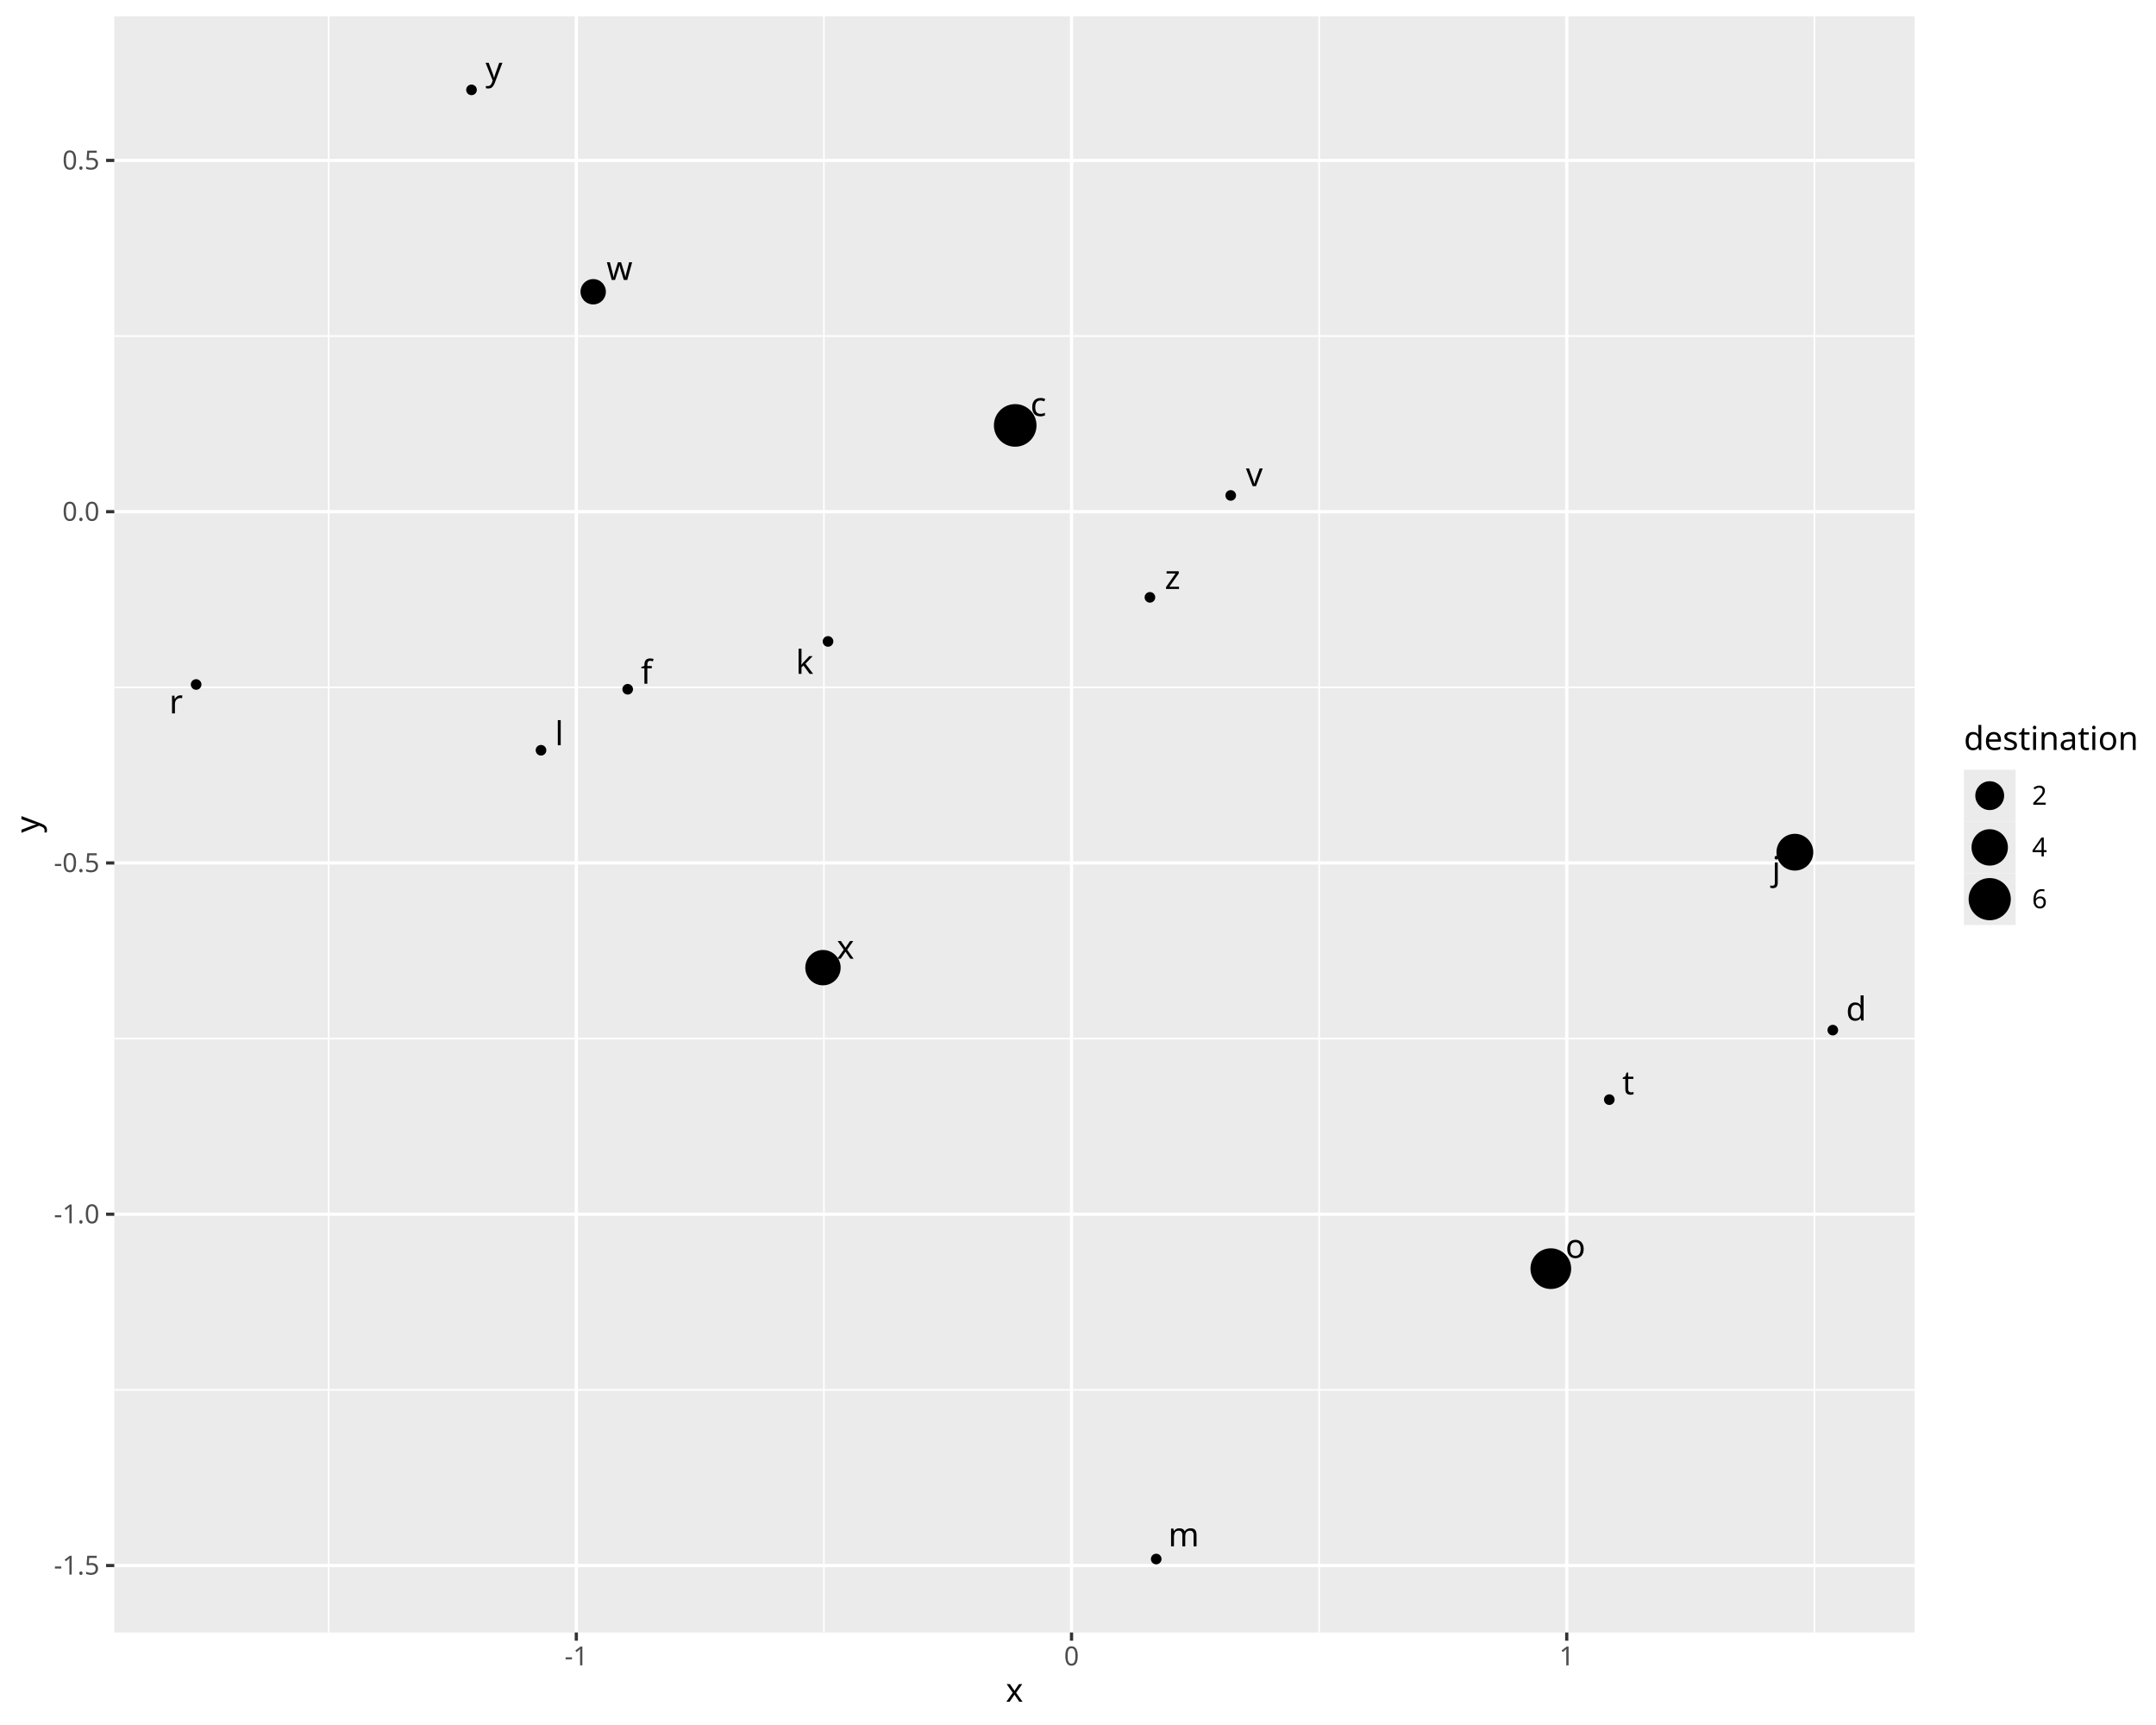
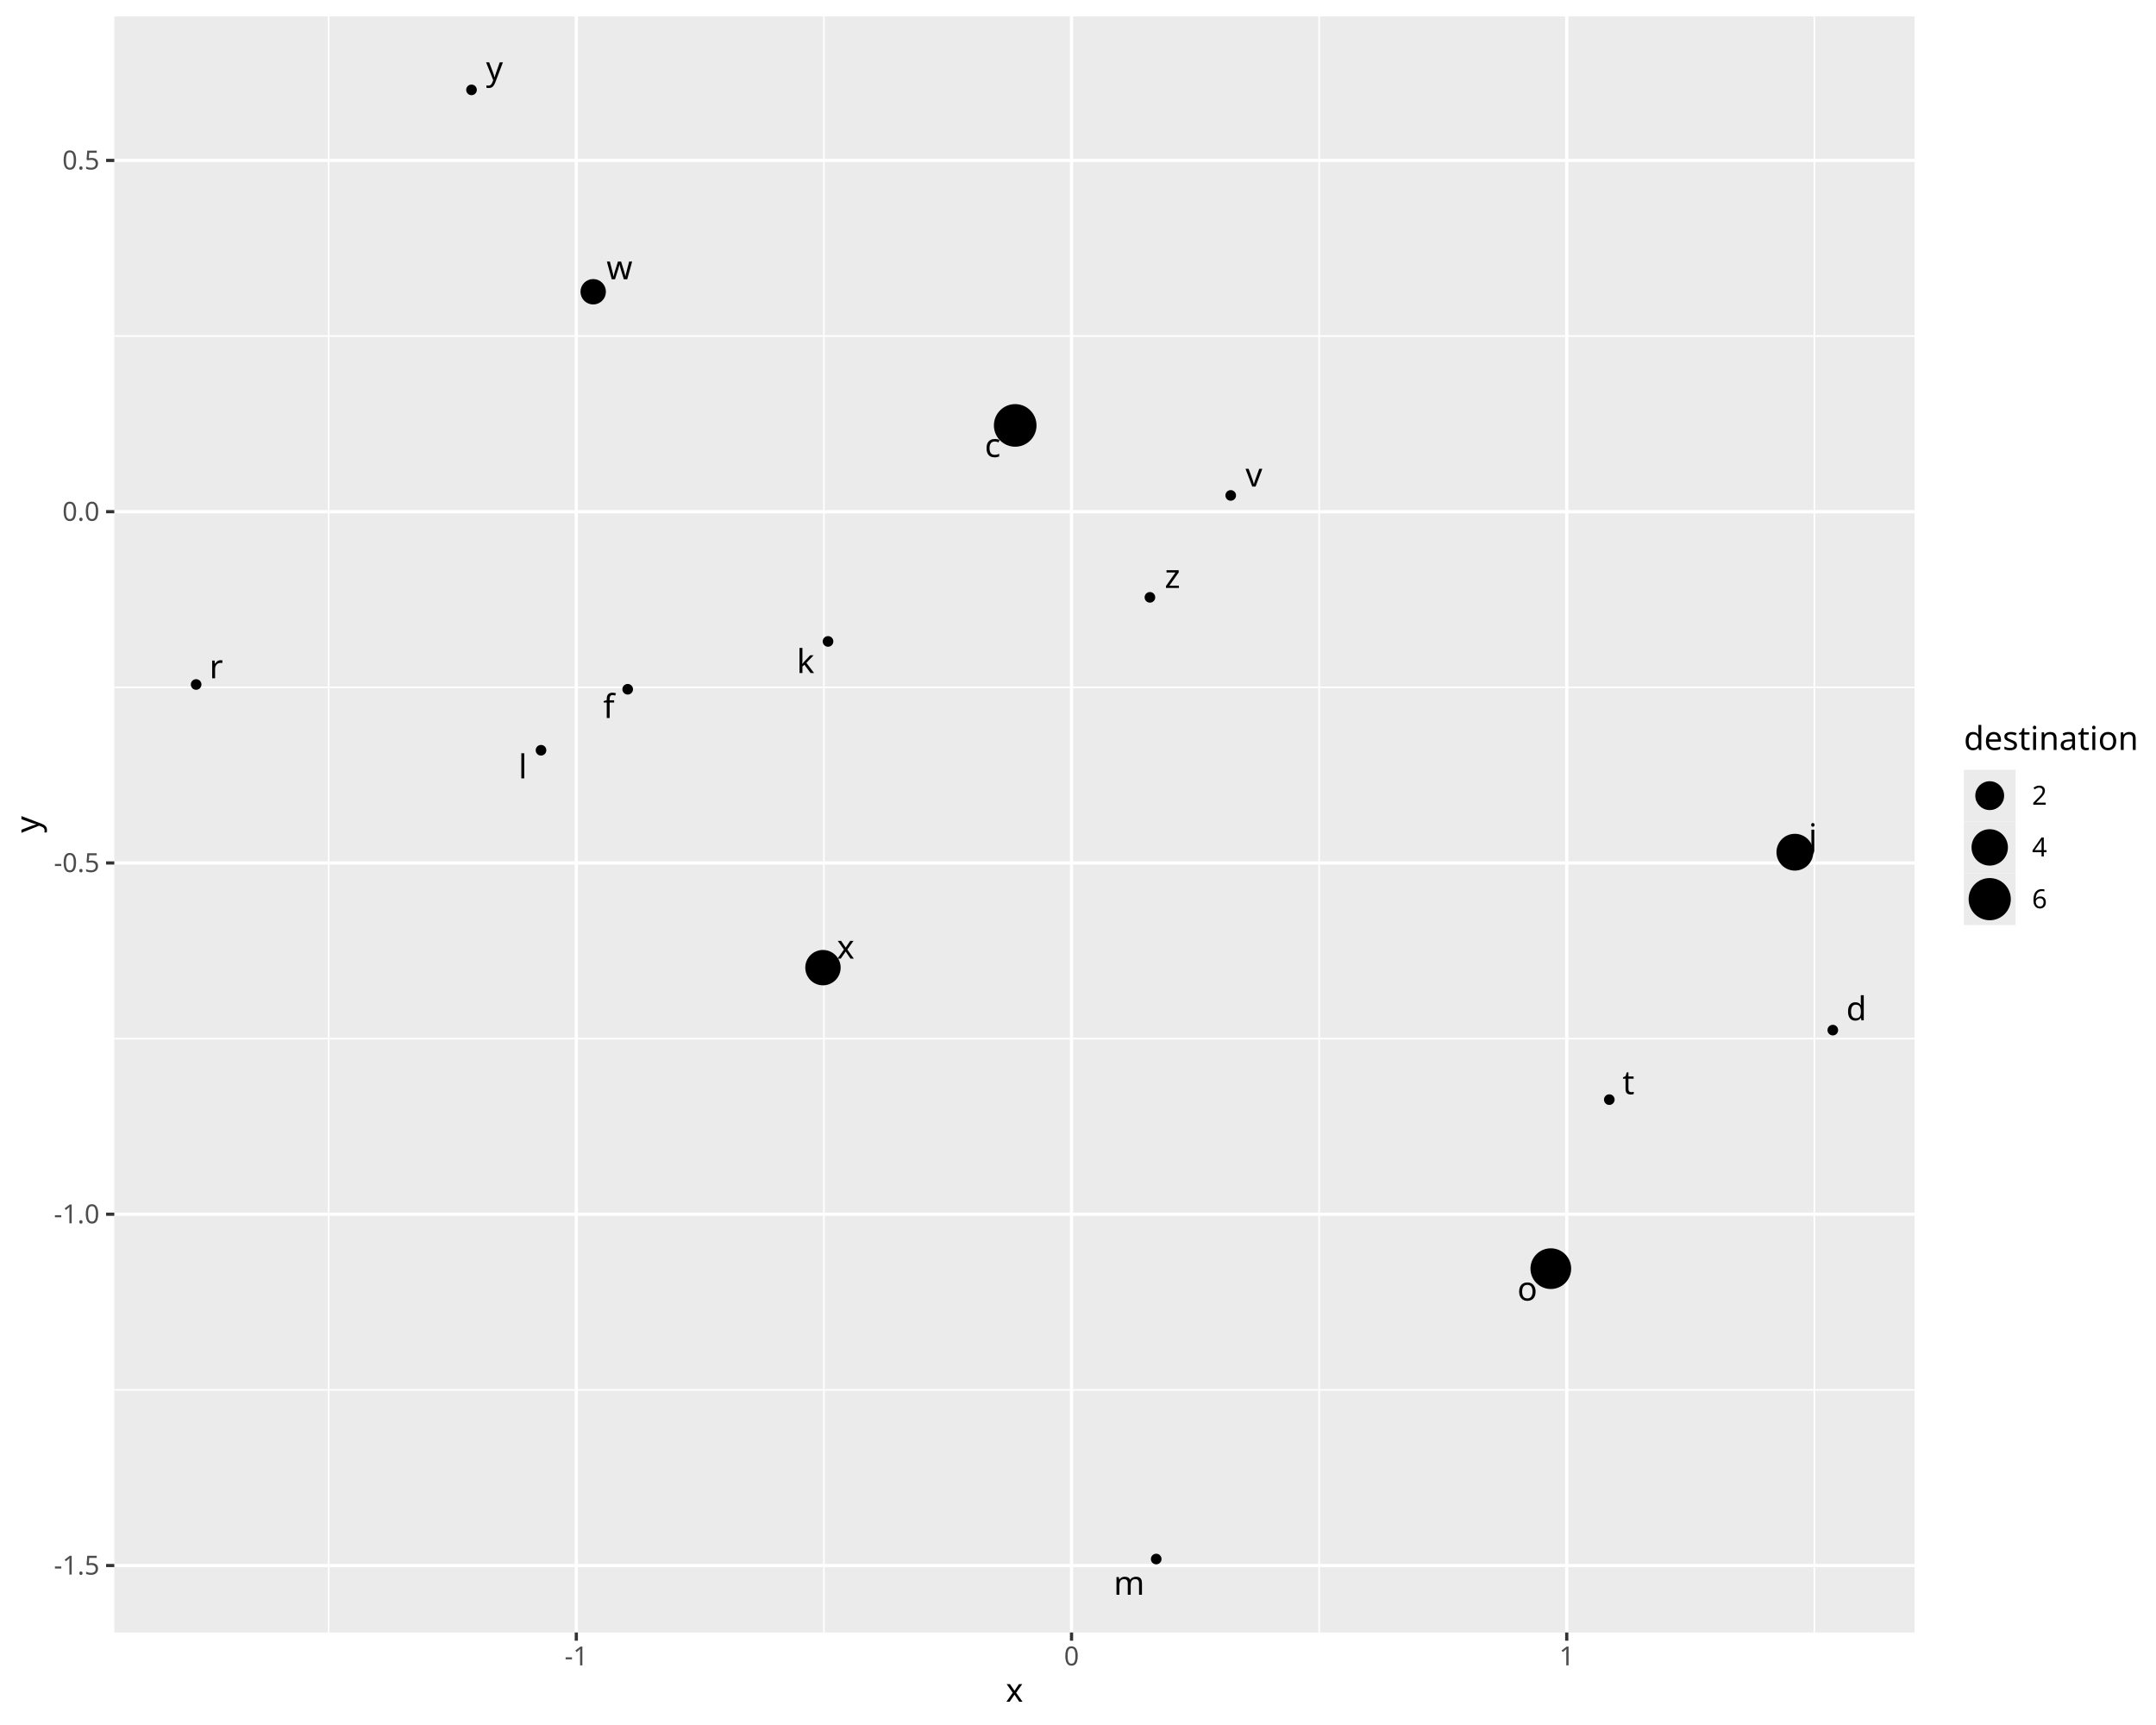
<svg xmlns="http://www.w3.org/2000/svg" class="svglite" data-engine-version="2.0" width="720.00pt" height="576.00pt" viewBox="0 0 720.00 576.00">
  <defs>
    <style type="text/css">
    .svglite line, .svglite polyline, .svglite polygon, .svglite path, .svglite rect, .svglite circle {
      fill: none;
      stroke: #000000;
      stroke-linecap: round;
      stroke-linejoin: round;
      stroke-miterlimit: 10.00;
    }
  </style>
  </defs>
  <rect width="100%" height="100%" style="stroke: none; fill: #FFFFFF;" />
  <defs>
    <clipPath id="cpMC4wMHw3MjAuMDB8MC4wMHw1NzYuMDA=">
      <rect x="0.00" y="0.00" width="720.00" height="576.00" />
    </clipPath>
  </defs>
  <g clip-path="url(#cpMC4wMHw3MjAuMDB8MC4wMHw1NzYuMDA=)">
    <rect x="0.00" y="0.00" width="720.00" height="576.00" style="stroke-width: 1.07; stroke: #FFFFFF; fill: #FFFFFF;" />
  </g>
  <defs>
    <clipPath id="cpMzguMTd8NjM5LjM5fDUuNDh8NTQ1LjEx">
      <rect x="38.17" y="5.48" width="601.22" height="539.63" />
    </clipPath>
  </defs>
  <g clip-path="url(#cpMzguMTd8NjM5LjM5fDUuNDh8NTQ1LjEx)">
    <rect x="38.17" y="5.48" width="601.22" height="539.63" style="stroke-width: 1.07; stroke: none; fill: #EBEBEB;" />
    <polyline points="38.17,464.10 639.39,464.10 " style="stroke-width: 0.53; stroke: #FFFFFF; stroke-linecap: butt;" />
    <polyline points="38.17,346.81 639.39,346.81 " style="stroke-width: 0.53; stroke: #FFFFFF; stroke-linecap: butt;" />
    <polyline points="38.17,229.51 639.39,229.51 " style="stroke-width: 0.53; stroke: #FFFFFF; stroke-linecap: butt;" />
    <polyline points="38.17,112.21 639.39,112.21 " style="stroke-width: 0.53; stroke: #FFFFFF; stroke-linecap: butt;" />
    <polyline points="109.77,545.11 109.77,5.48 " style="stroke-width: 0.53; stroke: #FFFFFF; stroke-linecap: butt;" />
    <polyline points="275.15,545.11 275.15,5.48 " style="stroke-width: 0.53; stroke: #FFFFFF; stroke-linecap: butt;" />
    <polyline points="440.53,545.11 440.53,5.48 " style="stroke-width: 0.53; stroke: #FFFFFF; stroke-linecap: butt;" />
    <polyline points="605.91,545.11 605.91,5.48 " style="stroke-width: 0.53; stroke: #FFFFFF; stroke-linecap: butt;" />
    <polyline points="38.17,522.75 639.39,522.75 " style="stroke-width: 1.07; stroke: #FFFFFF; stroke-linecap: butt;" />
    <polyline points="38.17,405.45 639.39,405.45 " style="stroke-width: 1.07; stroke: #FFFFFF; stroke-linecap: butt;" />
    <polyline points="38.17,288.16 639.39,288.16 " style="stroke-width: 1.07; stroke: #FFFFFF; stroke-linecap: butt;" />
    <polyline points="38.17,170.86 639.39,170.86 " style="stroke-width: 1.07; stroke: #FFFFFF; stroke-linecap: butt;" />
    <polyline points="38.17,53.57 639.39,53.57 " style="stroke-width: 1.07; stroke: #FFFFFF; stroke-linecap: butt;" />
    <polyline points="192.46,545.11 192.46,5.48 " style="stroke-width: 1.07; stroke: #FFFFFF; stroke-linecap: butt;" />
    <polyline points="357.84,545.11 357.84,5.48 " style="stroke-width: 1.07; stroke: #FFFFFF; stroke-linecap: butt;" />
    <polyline points="523.22,545.11 523.22,5.48 " style="stroke-width: 1.07; stroke: #FFFFFF; stroke-linecap: butt;" />
    <circle cx="180.67" cy="250.52" r="1.42" style="stroke-width: 0.71; fill: #000000;" />
    <circle cx="517.90" cy="423.62" r="6.44" style="stroke-width: 0.71; fill: #000000;" />
    <circle cx="386.12" cy="520.58" r="1.42" style="stroke-width: 0.71; fill: #000000;" />
    <circle cx="209.62" cy="230.15" r="1.42" style="stroke-width: 0.71; fill: #000000;" />
    <circle cx="384.02" cy="199.46" r="1.42" style="stroke-width: 0.71; fill: #000000;" />
    <circle cx="274.83" cy="323.11" r="5.55" style="stroke-width: 0.71; fill: #000000;" />
    <circle cx="198.10" cy="97.42" r="3.89" style="stroke-width: 0.71; fill: #000000;" />
    <circle cx="339.03" cy="142.05" r="6.76" style="stroke-width: 0.71; fill: #000000;" />
    <circle cx="537.43" cy="367.18" r="1.42" style="stroke-width: 0.71; fill: #000000;" />
    <circle cx="157.46" cy="30.01" r="1.42" style="stroke-width: 0.71; fill: #000000;" />
    <circle cx="65.50" cy="228.56" r="1.42" style="stroke-width: 0.71; fill: #000000;" />
    <circle cx="276.52" cy="214.18" r="1.42" style="stroke-width: 0.71; fill: #000000;" />
    <circle cx="411.00" cy="165.43" r="1.42" style="stroke-width: 0.71; fill: #000000;" />
    <circle cx="599.40" cy="284.56" r="5.79" style="stroke-width: 0.71; fill: #000000;" />
    <circle cx="612.07" cy="343.97" r="1.42" style="stroke-width: 0.71; fill: #000000;" />
-     <text x="186.77" y="248.85" text-anchor="middle" style="font-size: 11.04px; font-family: sans;" textLength="2.45px" lengthAdjust="spacingAndGlyphs">l</text>
-     <text x="526.12" y="420.03" text-anchor="middle" style="font-size: 11.04px; font-family: sans;" textLength="6.14px" lengthAdjust="spacingAndGlyphs">o</text>
-     <text x="395.30" y="516.34" text-anchor="middle" style="font-size: 11.04px; font-family: sans;" textLength="9.20px" lengthAdjust="spacingAndGlyphs">m</text>
-     <text x="215.90" y="228.31" text-anchor="middle" style="font-size: 11.04px; font-family: sans;" textLength="3.07px" lengthAdjust="spacingAndGlyphs">f</text>
-     <text x="391.56" y="196.67" text-anchor="middle" style="font-size: 11.04px; font-family: sans;" textLength="5.52px" lengthAdjust="spacingAndGlyphs">z</text>
-     <text x="282.35" y="320.15" text-anchor="middle" style="font-size: 11.04px; font-family: sans;" textLength="5.52px" lengthAdjust="spacingAndGlyphs">x</text>
-     <text x="206.88" y="93.51" text-anchor="middle" style="font-size: 11.04px; font-family: sans;" textLength="7.98px" lengthAdjust="spacingAndGlyphs">w</text>
-     <text x="346.76" y="138.92" text-anchor="middle" style="font-size: 11.04px; font-family: sans;" textLength="5.52px" lengthAdjust="spacingAndGlyphs">c</text>
-     <text x="543.76" y="365.44" text-anchor="middle" style="font-size: 11.04px; font-family: sans;" textLength="3.07px" lengthAdjust="spacingAndGlyphs">t</text>
-     <text x="164.96" y="26.89" text-anchor="middle" style="font-size: 11.04px; font-family: sans;" textLength="5.52px" lengthAdjust="spacingAndGlyphs">y</text>
-     <text x="58.79" y="238.22" text-anchor="middle" style="font-size: 11.04px; font-family: sans;" textLength="3.68px" lengthAdjust="spacingAndGlyphs">r</text>
-     <text x="268.70" y="225.01" text-anchor="middle" style="font-size: 11.04px; font-family: sans;" textLength="5.52px" lengthAdjust="spacingAndGlyphs">k</text>
-     <text x="418.89" y="162.34" text-anchor="middle" style="font-size: 11.04px; font-family: sans;" textLength="5.52px" lengthAdjust="spacingAndGlyphs">v</text>
-     <text x="593.20" y="293.92" text-anchor="middle" style="font-size: 11.04px; font-family: sans;" textLength="2.45px" lengthAdjust="spacingAndGlyphs">j</text>
-     <text x="619.88" y="340.76" text-anchor="middle" style="font-size: 11.04px; font-family: sans;" textLength="6.14px" lengthAdjust="spacingAndGlyphs">d</text>
+     <text x="174.59" y="259.91" text-anchor="middle" style="font-size: 11.04px; font-family: sans;" textLength="2.45px" lengthAdjust="spacingAndGlyphs">l</text>
+     <text x="510.06" y="434.26" text-anchor="middle" style="font-size: 11.04px; font-family: sans;" textLength="6.14px" lengthAdjust="spacingAndGlyphs">o</text>
+     <text x="377.08" y="532.52" text-anchor="middle" style="font-size: 11.04px; font-family: sans;" textLength="9.20px" lengthAdjust="spacingAndGlyphs">m</text>
+     <text x="203.32" y="239.75" text-anchor="middle" style="font-size: 11.04px; font-family: sans;" textLength="3.07px" lengthAdjust="spacingAndGlyphs">f</text>
+     <text x="391.53" y="196.33" text-anchor="middle" style="font-size: 11.04px; font-family: sans;" textLength="5.52px" lengthAdjust="spacingAndGlyphs">z</text>
+     <text x="282.41" y="320.10" text-anchor="middle" style="font-size: 11.04px; font-family: sans;" textLength="5.52px" lengthAdjust="spacingAndGlyphs">x</text>
+     <text x="206.88" y="93.27" text-anchor="middle" style="font-size: 11.04px; font-family: sans;" textLength="7.98px" lengthAdjust="spacingAndGlyphs">w</text>
+     <text x="331.50" y="152.61" text-anchor="middle" style="font-size: 11.04px; font-family: sans;" textLength="5.52px" lengthAdjust="spacingAndGlyphs">c</text>
+     <text x="543.83" y="365.37" text-anchor="middle" style="font-size: 11.04px; font-family: sans;" textLength="3.07px" lengthAdjust="spacingAndGlyphs">t</text>
+     <text x="165.13" y="26.73" text-anchor="middle" style="font-size: 11.04px; font-family: sans;" textLength="5.52px" lengthAdjust="spacingAndGlyphs">y</text>
+     <text x="72.20" y="226.49" text-anchor="middle" style="font-size: 11.04px; font-family: sans;" textLength="3.68px" lengthAdjust="spacingAndGlyphs">r</text>
+     <text x="269.01" y="224.73" text-anchor="middle" style="font-size: 11.04px; font-family: sans;" textLength="5.52px" lengthAdjust="spacingAndGlyphs">k</text>
+     <text x="418.75" y="162.47" text-anchor="middle" style="font-size: 11.04px; font-family: sans;" textLength="5.52px" lengthAdjust="spacingAndGlyphs">v</text>
+     <text x="605.41" y="282.96" text-anchor="middle" style="font-size: 11.04px; font-family: sans;" textLength="2.45px" lengthAdjust="spacingAndGlyphs">j</text>
+     <text x="619.94" y="340.70" text-anchor="middle" style="font-size: 11.04px; font-family: sans;" textLength="6.14px" lengthAdjust="spacingAndGlyphs">d</text>
  </g>
  <g clip-path="url(#cpMC4wMHw3MjAuMDB8MC4wMHw1NzYuMDA=)">
    <text x="33.24" y="525.78" text-anchor="end" style="font-size: 8.80px; fill: #4D4D4D; font-family: sans;" textLength="15.16px" lengthAdjust="spacingAndGlyphs">-1.5</text>
    <text x="33.24" y="408.48" text-anchor="end" style="font-size: 8.80px; fill: #4D4D4D; font-family: sans;" textLength="15.16px" lengthAdjust="spacingAndGlyphs">-1.0</text>
    <text x="33.24" y="291.19" text-anchor="end" style="font-size: 8.80px; fill: #4D4D4D; font-family: sans;" textLength="15.16px" lengthAdjust="spacingAndGlyphs">-0.5</text>
    <text x="33.24" y="173.89" text-anchor="end" style="font-size: 8.80px; fill: #4D4D4D; font-family: sans;" textLength="12.23px" lengthAdjust="spacingAndGlyphs">0.0</text>
    <text x="33.24" y="56.59" text-anchor="end" style="font-size: 8.80px; fill: #4D4D4D; font-family: sans;" textLength="12.23px" lengthAdjust="spacingAndGlyphs">0.5</text>
    <polyline points="35.43,522.75 38.17,522.75 " style="stroke-width: 1.07; stroke: #333333; stroke-linecap: butt;" />
    <polyline points="35.43,405.45 38.17,405.45 " style="stroke-width: 1.07; stroke: #333333; stroke-linecap: butt;" />
    <polyline points="35.43,288.16 38.17,288.16 " style="stroke-width: 1.07; stroke: #333333; stroke-linecap: butt;" />
    <polyline points="35.43,170.86 38.17,170.86 " style="stroke-width: 1.07; stroke: #333333; stroke-linecap: butt;" />
    <polyline points="35.43,53.57 38.17,53.57 " style="stroke-width: 1.07; stroke: #333333; stroke-linecap: butt;" />
    <polyline points="192.46,547.85 192.46,545.11 " style="stroke-width: 1.07; stroke: #333333; stroke-linecap: butt;" />
    <polyline points="357.84,547.85 357.84,545.11 " style="stroke-width: 1.07; stroke: #333333; stroke-linecap: butt;" />
    <polyline points="523.22,547.85 523.22,545.11 " style="stroke-width: 1.07; stroke: #333333; stroke-linecap: butt;" />
    <text x="192.46" y="556.10" text-anchor="middle" style="font-size: 8.80px; fill: #4D4D4D; font-family: sans;" textLength="7.82px" lengthAdjust="spacingAndGlyphs">-1</text>
    <text x="357.84" y="556.10" text-anchor="middle" style="font-size: 8.80px; fill: #4D4D4D; font-family: sans;" textLength="4.89px" lengthAdjust="spacingAndGlyphs">0</text>
    <text x="523.22" y="556.10" text-anchor="middle" style="font-size: 8.80px; fill: #4D4D4D; font-family: sans;" textLength="4.89px" lengthAdjust="spacingAndGlyphs">1</text>
    <text x="338.78" y="568.24" text-anchor="middle" style="font-size: 11.00px; font-family: sans;" textLength="5.50px" lengthAdjust="spacingAndGlyphs">x</text>
    <text transform="translate(13.05,275.30) rotate(-90)" text-anchor="middle" style="font-size: 11.00px; font-family: sans;" textLength="5.50px" lengthAdjust="spacingAndGlyphs">y</text>
    <rect x="650.35" y="236.23" width="64.17" height="78.13" style="stroke-width: 1.07; stroke: none; fill: #FFFFFF;" />
    <text x="655.83" y="250.42" style="font-size: 11.00px; font-family: sans;" textLength="53.21px" lengthAdjust="spacingAndGlyphs">destination</text>
    <rect x="655.83" y="257.04" width="17.28" height="17.28" style="stroke-width: 1.07; stroke: none; fill: #EBEBEB;" />
    <circle cx="664.47" cy="265.68" r="4.46" style="stroke-width: 0.71; fill: #000000;" />
    <rect x="655.83" y="274.32" width="17.28" height="17.28" style="stroke-width: 1.07; stroke: none; fill: #EBEBEB;" />
    <circle cx="664.47" cy="282.96" r="5.72" style="stroke-width: 0.71; fill: #000000;" />
    <rect x="655.83" y="291.60" width="17.28" height="17.28" style="stroke-width: 1.07; stroke: none; fill: #EBEBEB;" />
    <circle cx="664.47" cy="300.24" r="6.69" style="stroke-width: 0.71; fill: #000000;" />
    <text x="678.59" y="268.71" style="font-size: 8.80px; font-family: sans;" textLength="4.89px" lengthAdjust="spacingAndGlyphs">2</text>
    <text x="678.59" y="285.99" style="font-size: 8.80px; font-family: sans;" textLength="4.89px" lengthAdjust="spacingAndGlyphs">4</text>
    <text x="678.59" y="303.27" style="font-size: 8.80px; font-family: sans;" textLength="4.89px" lengthAdjust="spacingAndGlyphs">6</text>
  </g>
</svg>
